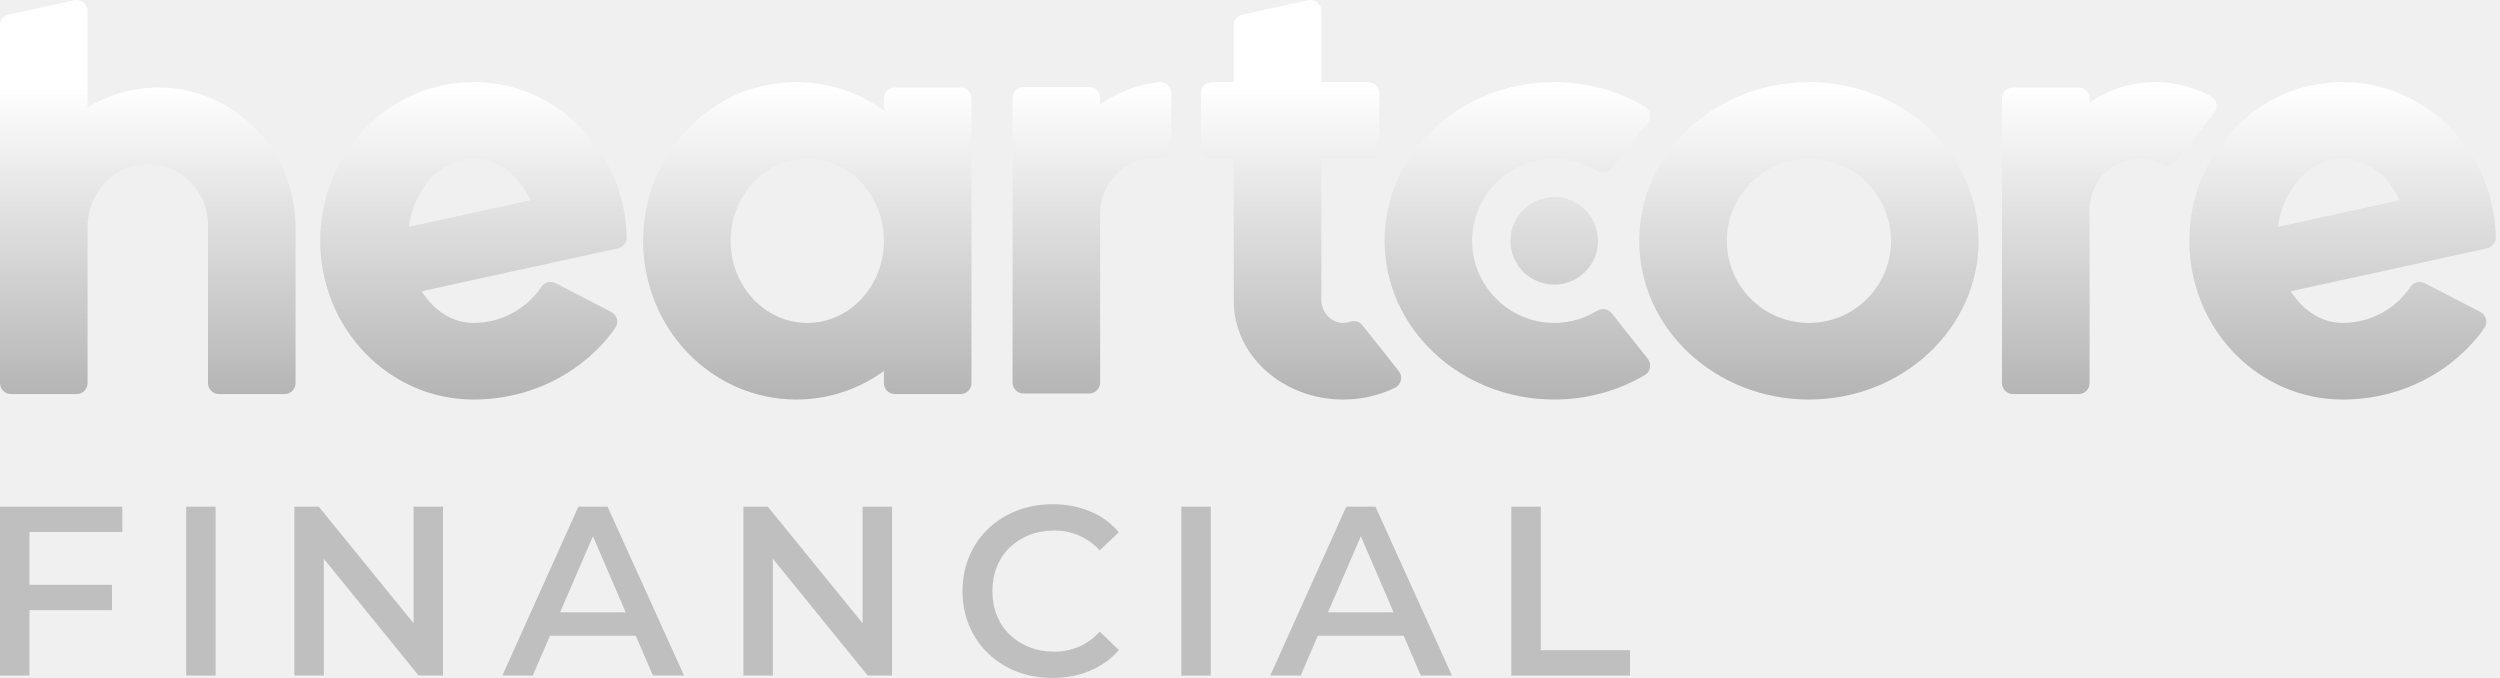
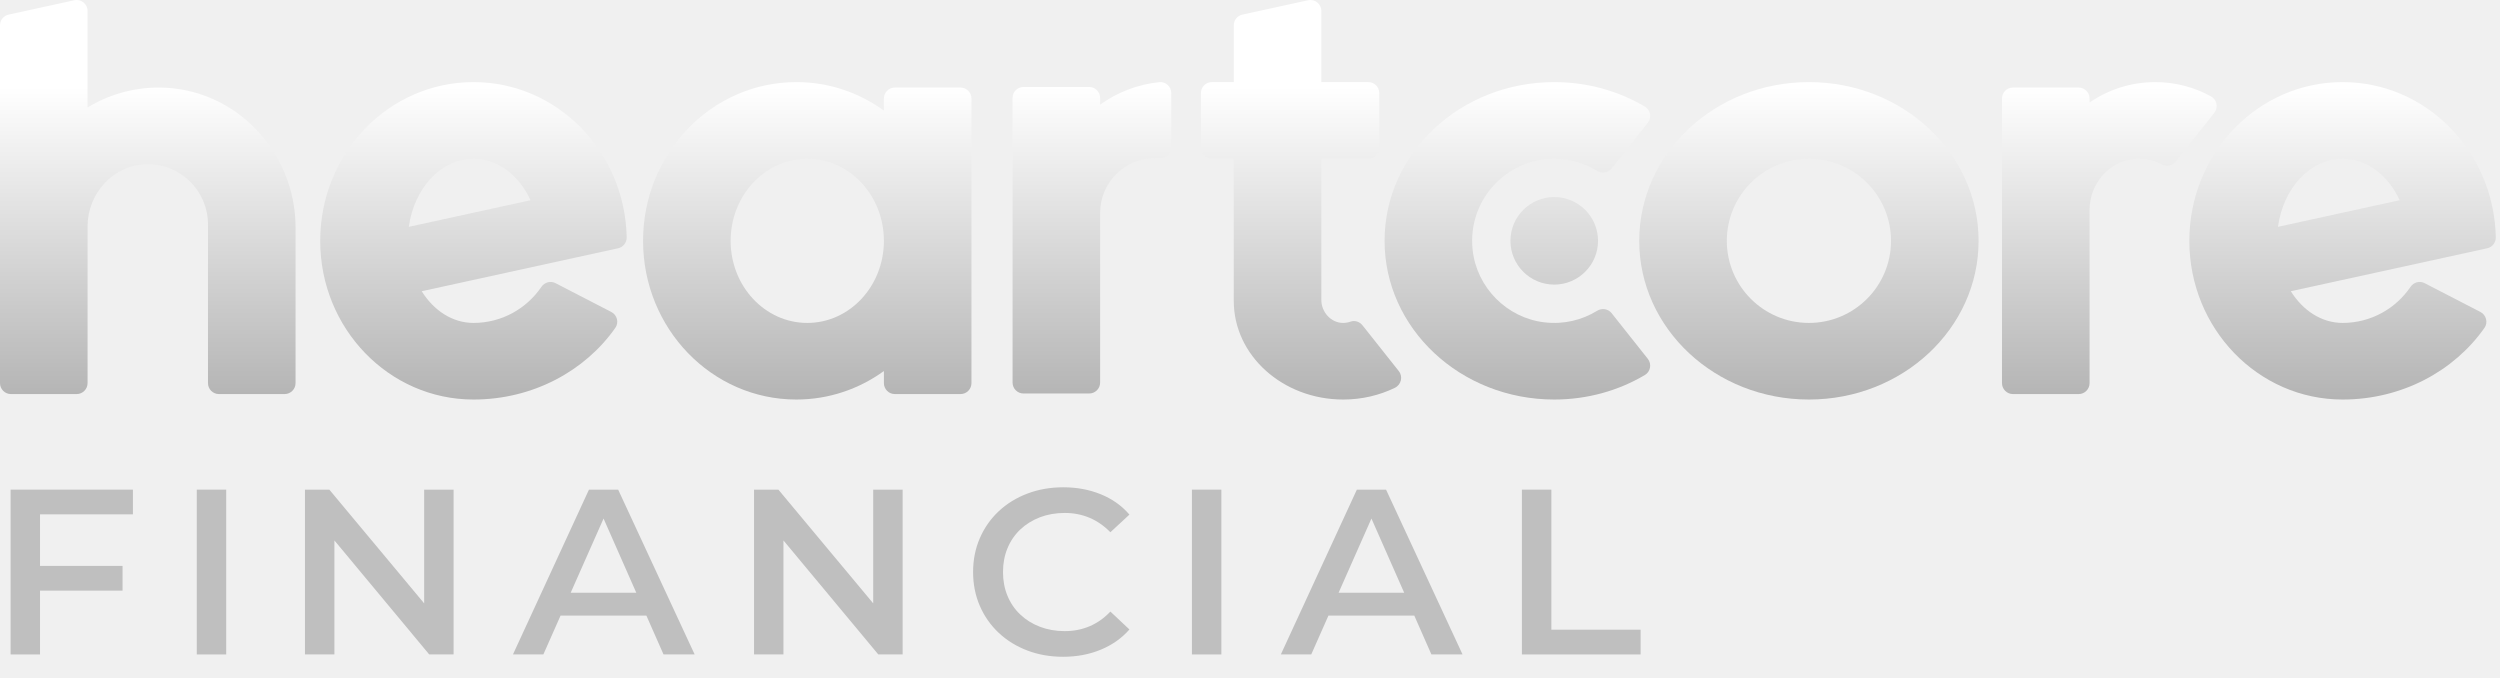
<svg xmlns="http://www.w3.org/2000/svg" width="118" height="32" viewBox="0 0 118 32" fill="none">
  <g clip-path="url(#clip0_2072_382)">
-     <path d="M27.299 23.915L23.712 31.886H25.147L25.959 30.007H30.009L30.818 31.886H32.287L28.677 23.915H27.299ZM26.436 28.902L27.988 25.312L29.533 28.902H26.436Z" fill="#BFBFBF" />
-     <path d="M19.52 29.416L15.045 23.915H13.894V31.886H15.284V26.372L19.759 31.886H20.91V23.915H19.52V29.416Z" fill="#BFBFBF" />
-     <path d="M10.177 23.915H8.788V31.886H10.177V23.915Z" fill="#BFBFBF" />
-     <path d="M0 31.886H1.389V28.8H5.284V27.604H1.389V25.11H5.774V23.915H0V31.886Z" fill="#BFBFBF" />
-     <path d="M40.715 29.416L36.24 23.915H35.09V31.886H36.479V26.372L40.955 31.886H42.105V23.915H40.715V29.416Z" fill="#BFBFBF" />
-     <path d="M63.544 23.915L59.956 31.886H61.391L62.203 30.007H66.254L67.062 31.886H68.532L64.922 23.915H63.544ZM62.681 28.902L64.232 25.312L65.778 28.902H62.681Z" fill="#BFBFBF" />
-     <path d="M72.724 30.69V23.915H71.334V31.886H76.937V30.69H72.724Z" fill="#BFBFBF" />
-     <path d="M57.148 23.915H55.759V31.886H57.148V23.915Z" fill="#BFBFBF" />
-     <path d="M47.656 25.845C47.918 25.59 48.227 25.393 48.584 25.252C48.941 25.112 49.332 25.042 49.757 25.042C50.175 25.042 50.564 25.119 50.924 25.275C51.285 25.431 51.614 25.664 51.91 25.976L52.809 25.122C52.445 24.689 51.993 24.36 51.454 24.136C50.915 23.912 50.327 23.8 49.689 23.8C49.081 23.8 48.518 23.901 47.998 24.102C47.478 24.304 47.026 24.588 46.642 24.957C46.259 25.325 45.961 25.759 45.749 26.261C45.536 26.762 45.43 27.308 45.43 27.9C45.43 28.492 45.536 29.039 45.749 29.54C45.961 30.041 46.259 30.476 46.642 30.844C47.026 31.212 47.476 31.497 47.992 31.698C48.508 31.899 49.07 32 49.678 32C50.323 32 50.915 31.886 51.454 31.658C51.993 31.431 52.445 31.104 52.809 30.679L51.91 29.813C51.614 30.132 51.285 30.37 50.924 30.525C50.564 30.681 50.175 30.759 49.757 30.759C49.332 30.759 48.941 30.688 48.584 30.548C48.227 30.407 47.918 30.21 47.656 29.956C47.394 29.701 47.193 29.399 47.053 29.05C46.912 28.701 46.842 28.318 46.842 27.9C46.842 27.483 46.912 27.099 47.053 26.75C47.193 26.401 47.394 26.099 47.656 25.845V25.845Z" fill="#BFBFBF" />
+     <path d="M27.799 23.111L24.212 30.889H25.647L26.459 29.055H30.509L31.318 30.889H32.787L29.177 23.111H27.799ZM26.936 27.978L28.488 24.475L30.033 27.978H26.936Z" fill="#BFBFBF" />
+     <path d="M20.02 28.478L15.545 23.111H14.394V30.889H15.784V25.509L20.259 30.889H21.41V23.111H20.02V28.478Z" fill="#BFBFBF" />
+     <path d="M10.677 23.111H9.288V30.889H10.677V23.111Z" fill="#BFBFBF" />
+     <path d="M0.5 30.889H1.889V27.878H5.784V26.711H1.889V24.277H6.274V23.111H0.5V30.889Z" fill="#BFBFBF" />
+     <path d="M41.215 28.478L36.74 23.111H35.59V30.889H36.979V25.509L41.455 30.889H42.605V23.111H41.215V28.478Z" fill="#BFBFBF" />
+     <path d="M64.044 23.111L60.456 30.889H61.891L62.703 29.055H66.754L67.562 30.889H69.032L65.422 23.111H64.044ZM63.181 27.978L64.732 24.475L66.278 27.978H63.181Z" fill="#BFBFBF" />
+     <path d="M73.224 29.722V23.111H71.834V30.889H77.437V29.722H73.224Z" fill="#BFBFBF" />
+     <path d="M57.648 23.111H56.259V30.889H57.648V23.111Z" fill="#BFBFBF" />
+     <path d="M48.156 24.994C48.418 24.746 48.727 24.554 49.084 24.416C49.441 24.28 49.832 24.211 50.257 24.211C50.675 24.211 51.064 24.287 51.424 24.439C51.785 24.591 52.114 24.819 52.41 25.122L53.309 24.289C52.945 23.866 52.493 23.546 51.954 23.328C51.415 23.109 50.827 23 50.189 23C49.581 23 49.018 23.098 48.498 23.295C47.978 23.491 47.526 23.769 47.142 24.128C46.759 24.487 46.461 24.911 46.249 25.4C46.036 25.889 45.93 26.422 45.93 27C45.93 27.578 46.036 28.111 46.249 28.6C46.461 29.089 46.759 29.513 47.142 29.872C47.526 30.231 47.976 30.509 48.492 30.705C49.008 30.901 49.57 31 50.178 31C50.823 31 51.415 30.889 51.954 30.666C52.493 30.444 52.945 30.126 53.309 29.711L52.41 28.866C52.114 29.178 51.785 29.409 51.424 29.561C51.064 29.713 50.675 29.789 50.257 29.789C49.832 29.789 49.441 29.72 49.084 29.583C48.727 29.446 48.418 29.254 48.156 29.005C47.894 28.757 47.693 28.463 47.553 28.122C47.412 27.781 47.342 27.407 47.342 27C47.342 26.593 47.412 26.218 47.553 25.878C47.693 25.537 47.894 25.243 48.156 24.994V24.994Z" fill="#BFBFBF" />
    <path d="M45.337 4.133H42.237C41.951 4.133 41.72 4.365 41.72 4.65V5.22C40.548 4.373 39.124 3.875 37.587 3.875C33.592 3.875 30.353 7.229 30.353 11.367C30.353 15.504 33.592 18.858 37.587 18.858C39.124 18.858 40.548 18.36 41.72 17.513V18.083C41.72 18.369 41.951 18.6 42.237 18.6H45.337C45.622 18.6 45.853 18.369 45.853 18.083V4.65C45.853 4.364 45.622 4.133 45.337 4.133ZM38.103 15.242C36.106 15.242 34.486 13.507 34.486 11.367C34.486 9.227 36.106 7.492 38.103 7.492C40.101 7.492 41.72 9.227 41.72 11.367C41.72 13.507 40.101 15.242 38.103 15.242Z" fill="url(#paint0_linear_2072_382)" />
    <path d="M98.111 18.6C98.397 18.6 98.628 18.369 98.628 18.084V9.904C98.628 8.647 99.588 7.552 100.844 7.494C101.28 7.474 101.69 7.575 102.045 7.765C102.264 7.882 102.534 7.823 102.688 7.629L104.515 5.325C104.716 5.072 104.636 4.701 104.353 4.546C103.568 4.117 102.675 3.875 101.728 3.875C100.584 3.875 99.519 4.229 98.628 4.838V4.65C98.628 4.364 98.396 4.133 98.111 4.133H95.011C94.726 4.133 94.494 4.365 94.494 4.65V18.084C94.494 18.369 94.726 18.6 95.011 18.6H98.111Z" fill="url(#paint1_linear_2072_382)" />
    <path d="M85.381 3.875C80.958 3.875 77.372 7.229 77.372 11.367C77.372 15.504 80.958 18.858 85.381 18.858C89.804 18.858 93.389 15.504 93.389 11.367C93.389 7.229 89.804 3.875 85.381 3.875ZM85.381 15.242C83.241 15.242 81.506 13.507 81.506 11.367C81.506 9.227 83.241 7.492 85.381 7.492C87.521 7.492 89.256 9.227 89.256 11.367C89.256 13.507 87.521 15.242 85.381 15.242Z" fill="url(#paint2_linear_2072_382)" />
-     <path d="M73.36 18.858C74.934 18.858 76.401 18.433 77.639 17.7C77.907 17.541 77.97 17.179 77.776 16.935L76.068 14.781C75.903 14.573 75.61 14.53 75.383 14.669C74.675 15.105 73.817 15.321 72.903 15.215C71.13 15.011 69.701 13.574 69.509 11.8C69.255 9.466 71.077 7.492 73.36 7.492C74.102 7.492 74.795 7.702 75.383 8.064C75.61 8.203 75.903 8.161 76.068 7.952L77.776 5.798C77.97 5.554 77.907 5.192 77.639 5.033C76.401 4.3 74.934 3.875 73.36 3.875C68.937 3.875 65.352 7.229 65.352 11.367C65.352 15.504 68.937 18.858 73.36 18.858Z" fill="url(#paint3_linear_2072_382)" />
+     <path d="M73.36 18.858C74.934 18.858 76.402 18.433 77.639 17.7C77.907 17.541 77.97 17.179 77.776 16.935L76.068 14.781C75.903 14.573 75.61 14.53 75.383 14.669C74.675 15.105 73.817 15.321 72.903 15.215C71.13 15.011 69.701 13.574 69.509 11.8C69.255 9.466 71.077 7.492 73.36 7.492C74.102 7.492 74.795 7.702 75.383 8.064C75.61 8.203 75.903 8.161 76.068 7.952L77.776 5.798C77.97 5.554 77.907 5.192 77.639 5.033C76.401 4.3 74.934 3.875 73.36 3.875C68.937 3.875 65.352 7.229 65.352 11.367C65.352 15.504 68.937 18.858 73.36 18.858Z" fill="url(#paint3_linear_2072_382)" />
    <path d="M54.724 3.877C53.692 3.981 52.736 4.359 51.926 4.94V4.623C51.926 4.337 51.695 4.106 51.409 4.106H48.309C48.024 4.106 47.793 4.337 47.793 4.623V18.056C47.793 18.342 48.024 18.573 48.309 18.573H51.409C51.695 18.573 51.926 18.342 51.926 18.056V10.048C51.926 8.621 53.083 7.464 54.509 7.464H54.768C55.053 7.464 55.284 7.233 55.284 6.948V4.394C55.284 4.091 55.025 3.847 54.724 3.877Z" fill="url(#paint4_linear_2072_382)" />
    <path d="M28.853 14.724L26.217 13.363C25.982 13.242 25.7 13.324 25.551 13.543C24.854 14.568 23.681 15.242 22.348 15.242C21.354 15.242 20.472 14.655 19.905 13.746L29.172 11.719C29.416 11.666 29.585 11.446 29.58 11.197C29.492 7.137 26.288 3.875 22.348 3.875C18.353 3.875 15.114 7.229 15.114 11.367C15.114 15.504 18.353 18.858 22.348 18.858C25.148 18.858 27.612 17.513 29.043 15.476C29.222 15.222 29.13 14.867 28.853 14.724ZM22.348 7.492C23.502 7.492 24.506 8.281 25.04 9.45L19.296 10.706C19.547 8.881 20.816 7.492 22.348 7.492Z" fill="url(#paint5_linear_2072_382)" />
    <path d="M110.57 18.858C113.371 18.858 115.835 17.513 117.266 15.477C117.445 15.222 117.352 14.867 117.076 14.724L114.439 13.363C114.204 13.242 113.922 13.324 113.774 13.543C113.077 14.568 111.903 15.242 110.57 15.242C109.577 15.242 108.694 14.655 108.127 13.746L117.395 11.719C117.638 11.666 117.807 11.446 117.802 11.197C117.715 7.137 114.51 3.875 110.57 3.875C106.575 3.875 103.337 7.229 103.337 11.367C103.337 15.504 106.575 18.858 110.57 18.858ZM110.57 7.492C111.724 7.492 112.728 8.281 113.262 9.449L107.519 10.706C107.77 8.881 109.039 7.492 110.57 7.492Z" fill="url(#paint6_linear_2072_382)" />
    <path d="M0.517 18.6H3.617C3.902 18.6 4.133 18.369 4.133 18.084V10.686C4.133 9.121 5.357 7.779 6.922 7.75C8.516 7.721 9.817 9.005 9.817 10.592V18.084C9.817 18.369 10.048 18.6 10.334 18.6H13.434C13.719 18.6 13.95 18.369 13.95 18.084V10.736C13.95 7.157 11.101 4.149 7.521 4.133C6.28 4.128 5.12 4.473 4.133 5.074V0.517C4.133 0.187 3.829 -0.059 3.506 0.012L0.406 0.69C0.169 0.742 0 0.952 0 1.195V18.084C0 18.369 0.231 18.6 0.517 18.6Z" fill="url(#paint7_linear_2072_382)" />
    <path d="M66.023 17.515L64.311 15.356C64.177 15.187 63.949 15.106 63.746 15.18C63.637 15.22 63.519 15.242 63.395 15.242C62.817 15.239 62.367 14.73 62.367 14.152V7.492H64.585C64.87 7.492 65.101 7.26 65.101 6.975V4.392C65.101 4.106 64.87 3.875 64.585 3.875H62.367V0.517C62.367 0.187 62.062 -0.059 61.74 0.012L58.64 0.69C58.403 0.742 58.234 0.952 58.234 1.195V3.875H57.2C56.915 3.875 56.684 4.106 56.684 4.391V6.975C56.684 7.26 56.915 7.491 57.2 7.491H58.234V14.208C58.234 16.776 60.547 18.858 63.4 18.858C64.281 18.858 65.109 18.658 65.834 18.307C66.136 18.161 66.231 17.778 66.023 17.515Z" fill="url(#paint8_linear_2072_382)" />
    <path d="M73.36 13.433C74.501 13.433 75.427 12.508 75.427 11.367C75.427 10.225 74.501 9.3 73.36 9.3C72.219 9.3 71.293 10.225 71.293 11.367C71.293 12.508 72.219 13.433 73.36 13.433Z" fill="url(#paint9_linear_2072_382)" />
  </g>
  <defs>
    <linearGradient id="paint0_linear_2072_382" x1="59" y1="-4.53592e-06" x2="59" y2="19" gradientUnits="userSpaceOnUse">
      <stop offset="0.217" stop-color="white" />
      <stop offset="1" stop-color="#B3B3B3" />
    </linearGradient>
    <linearGradient id="paint1_linear_2072_382" x1="59" y1="-4.53592e-06" x2="59" y2="19" gradientUnits="userSpaceOnUse">
      <stop offset="0.217" stop-color="white" />
      <stop offset="1" stop-color="#B3B3B3" />
    </linearGradient>
    <linearGradient id="paint2_linear_2072_382" x1="59" y1="-4.53592e-06" x2="59" y2="19" gradientUnits="userSpaceOnUse">
      <stop offset="0.217" stop-color="white" />
      <stop offset="1" stop-color="#B3B3B3" />
    </linearGradient>
    <linearGradient id="paint3_linear_2072_382" x1="59" y1="-4.53592e-06" x2="59" y2="19" gradientUnits="userSpaceOnUse">
      <stop offset="0.217" stop-color="white" />
      <stop offset="1" stop-color="#B3B3B3" />
    </linearGradient>
    <linearGradient id="paint4_linear_2072_382" x1="59" y1="-4.53592e-06" x2="59" y2="19" gradientUnits="userSpaceOnUse">
      <stop offset="0.217" stop-color="white" />
      <stop offset="1" stop-color="#B3B3B3" />
    </linearGradient>
    <linearGradient id="paint5_linear_2072_382" x1="59" y1="-4.53592e-06" x2="59" y2="19" gradientUnits="userSpaceOnUse">
      <stop offset="0.217" stop-color="white" />
      <stop offset="1" stop-color="#B3B3B3" />
    </linearGradient>
    <linearGradient id="paint6_linear_2072_382" x1="59" y1="-4.53592e-06" x2="59" y2="19" gradientUnits="userSpaceOnUse">
      <stop offset="0.217" stop-color="white" />
      <stop offset="1" stop-color="#B3B3B3" />
    </linearGradient>
    <linearGradient id="paint7_linear_2072_382" x1="59" y1="-4.53592e-06" x2="59" y2="19" gradientUnits="userSpaceOnUse">
      <stop offset="0.217" stop-color="white" />
      <stop offset="1" stop-color="#B3B3B3" />
    </linearGradient>
    <linearGradient id="paint8_linear_2072_382" x1="59" y1="-4.53592e-06" x2="59" y2="19" gradientUnits="userSpaceOnUse">
      <stop offset="0.217" stop-color="white" />
      <stop offset="1" stop-color="#B3B3B3" />
    </linearGradient>
    <linearGradient id="paint9_linear_2072_382" x1="59" y1="-4.53592e-06" x2="59" y2="19" gradientUnits="userSpaceOnUse">
      <stop offset="0.217" stop-color="white" />
      <stop offset="1" stop-color="#B3B3B3" />
    </linearGradient>
    <clipPath id="clip0_2072_382">
      <rect width="117.802" height="32" fill="white" />
    </clipPath>
  </defs>
</svg>
